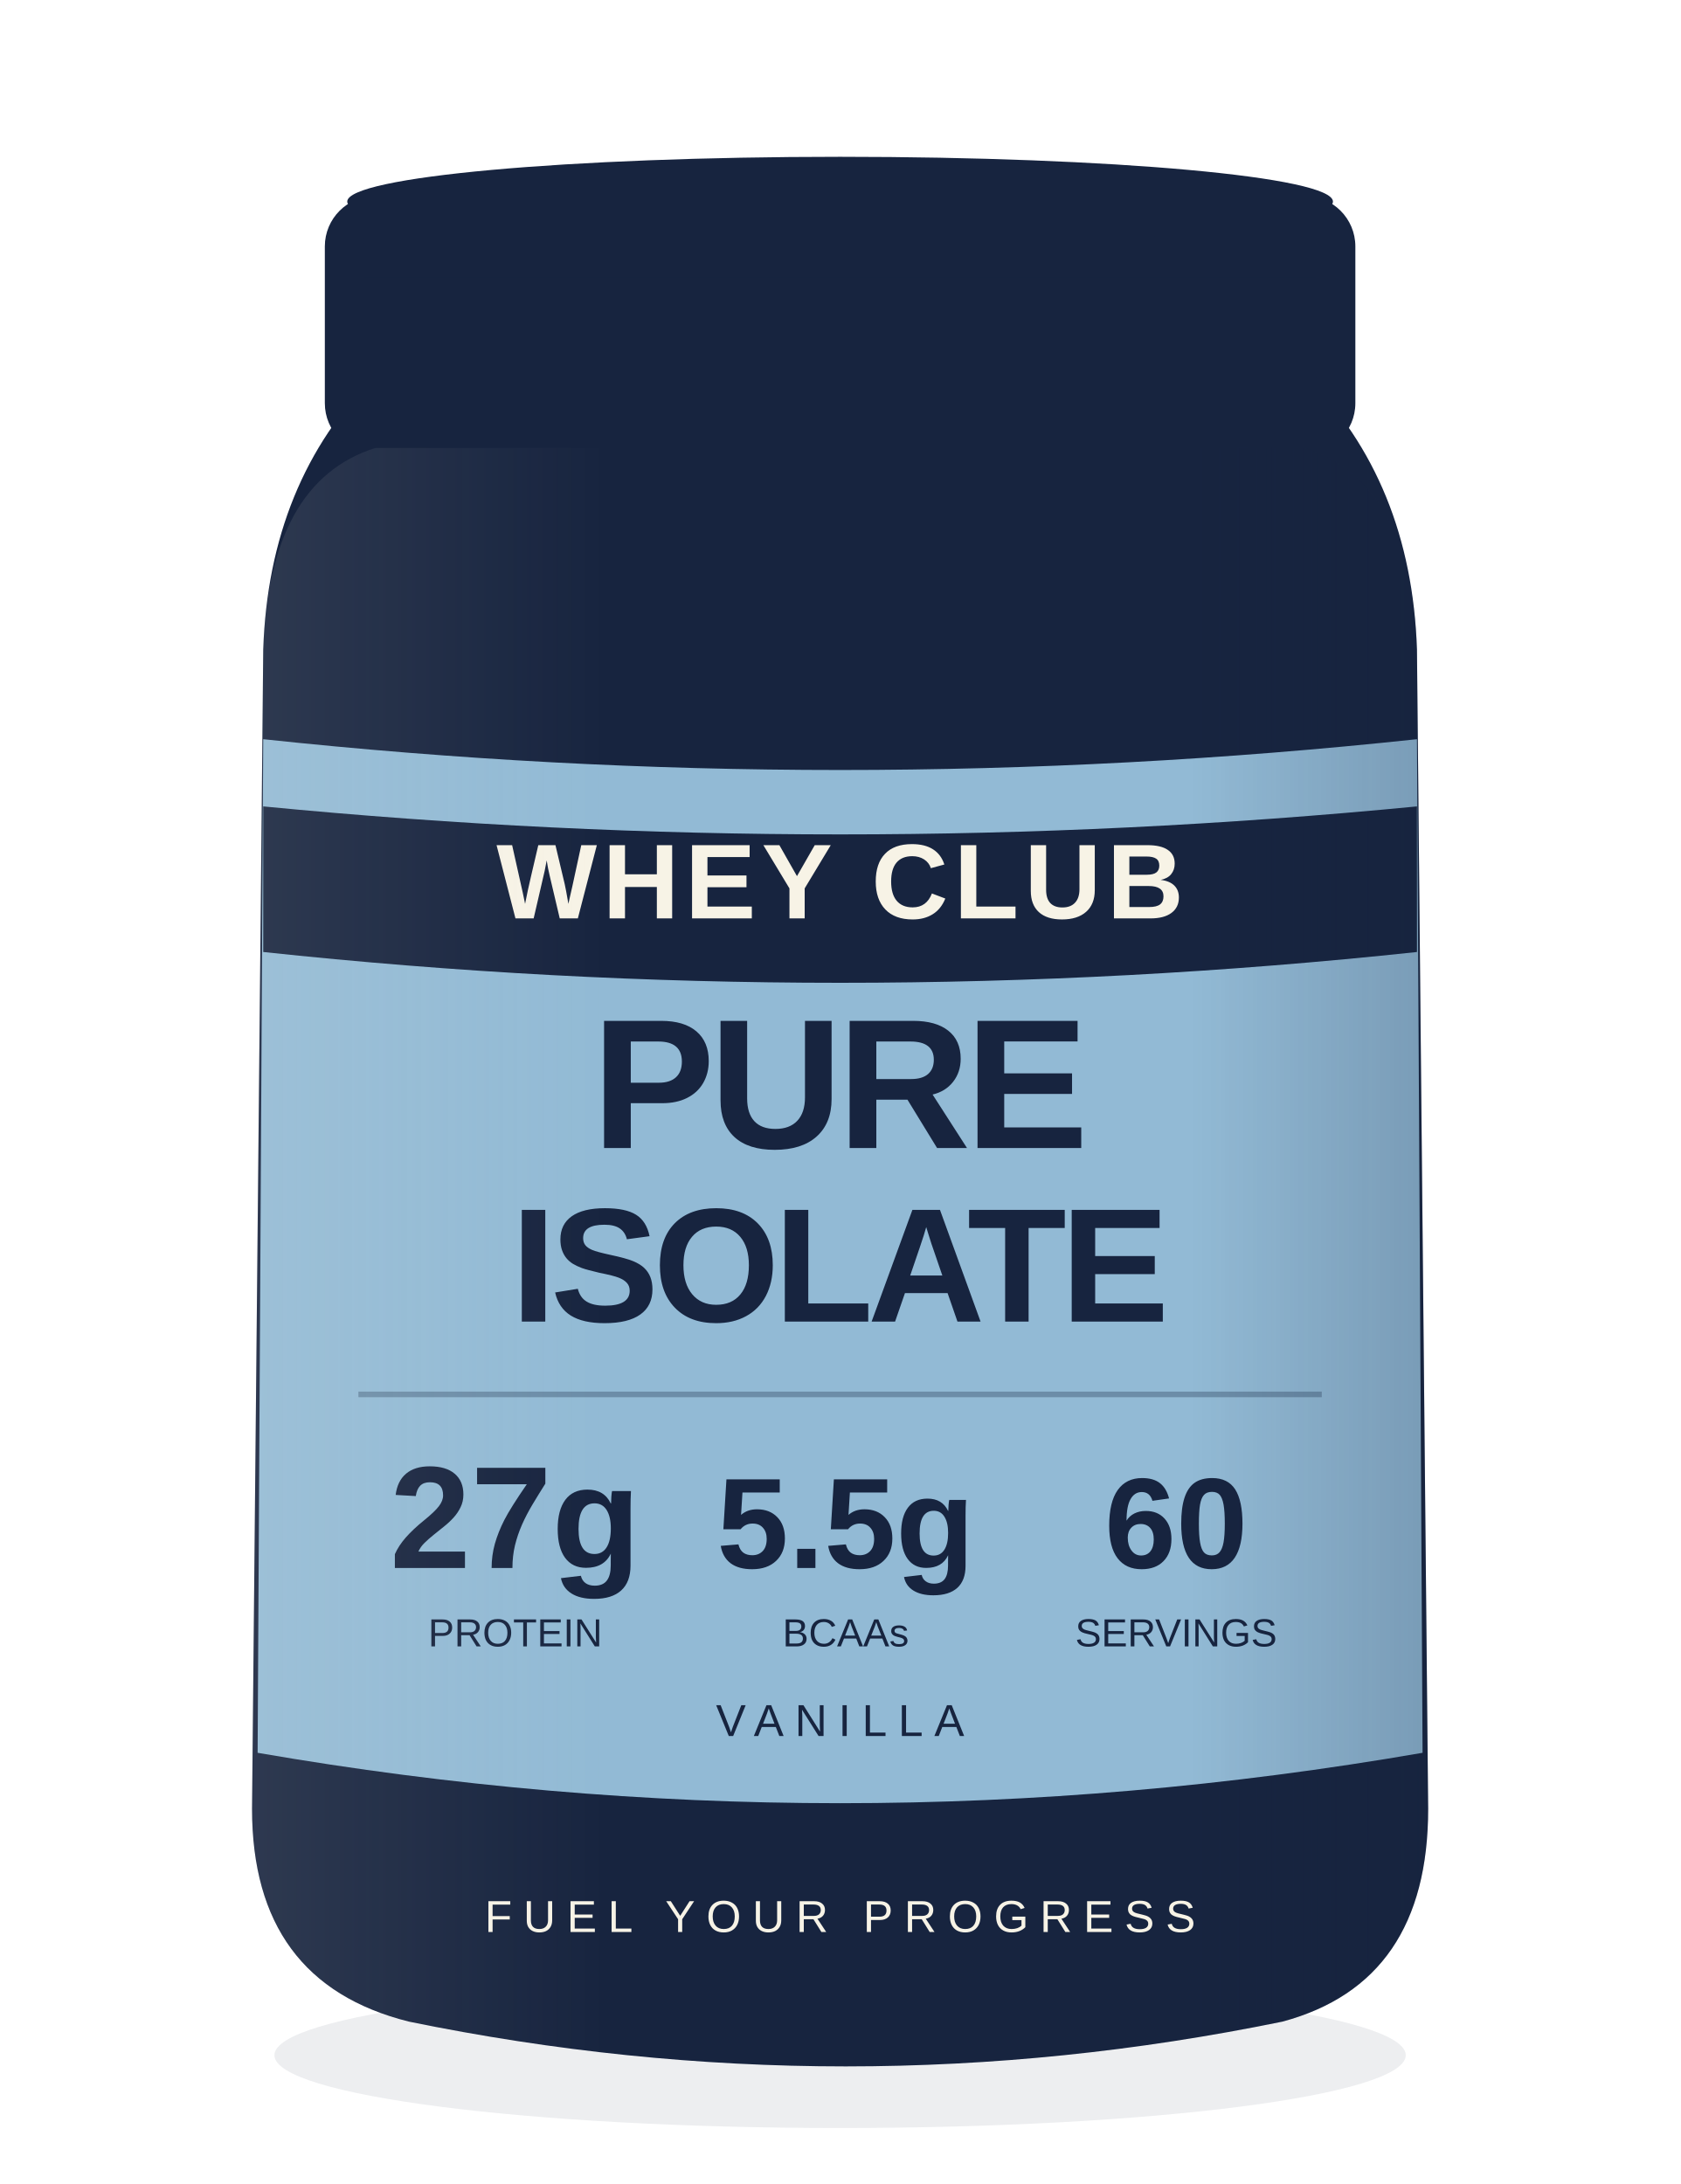
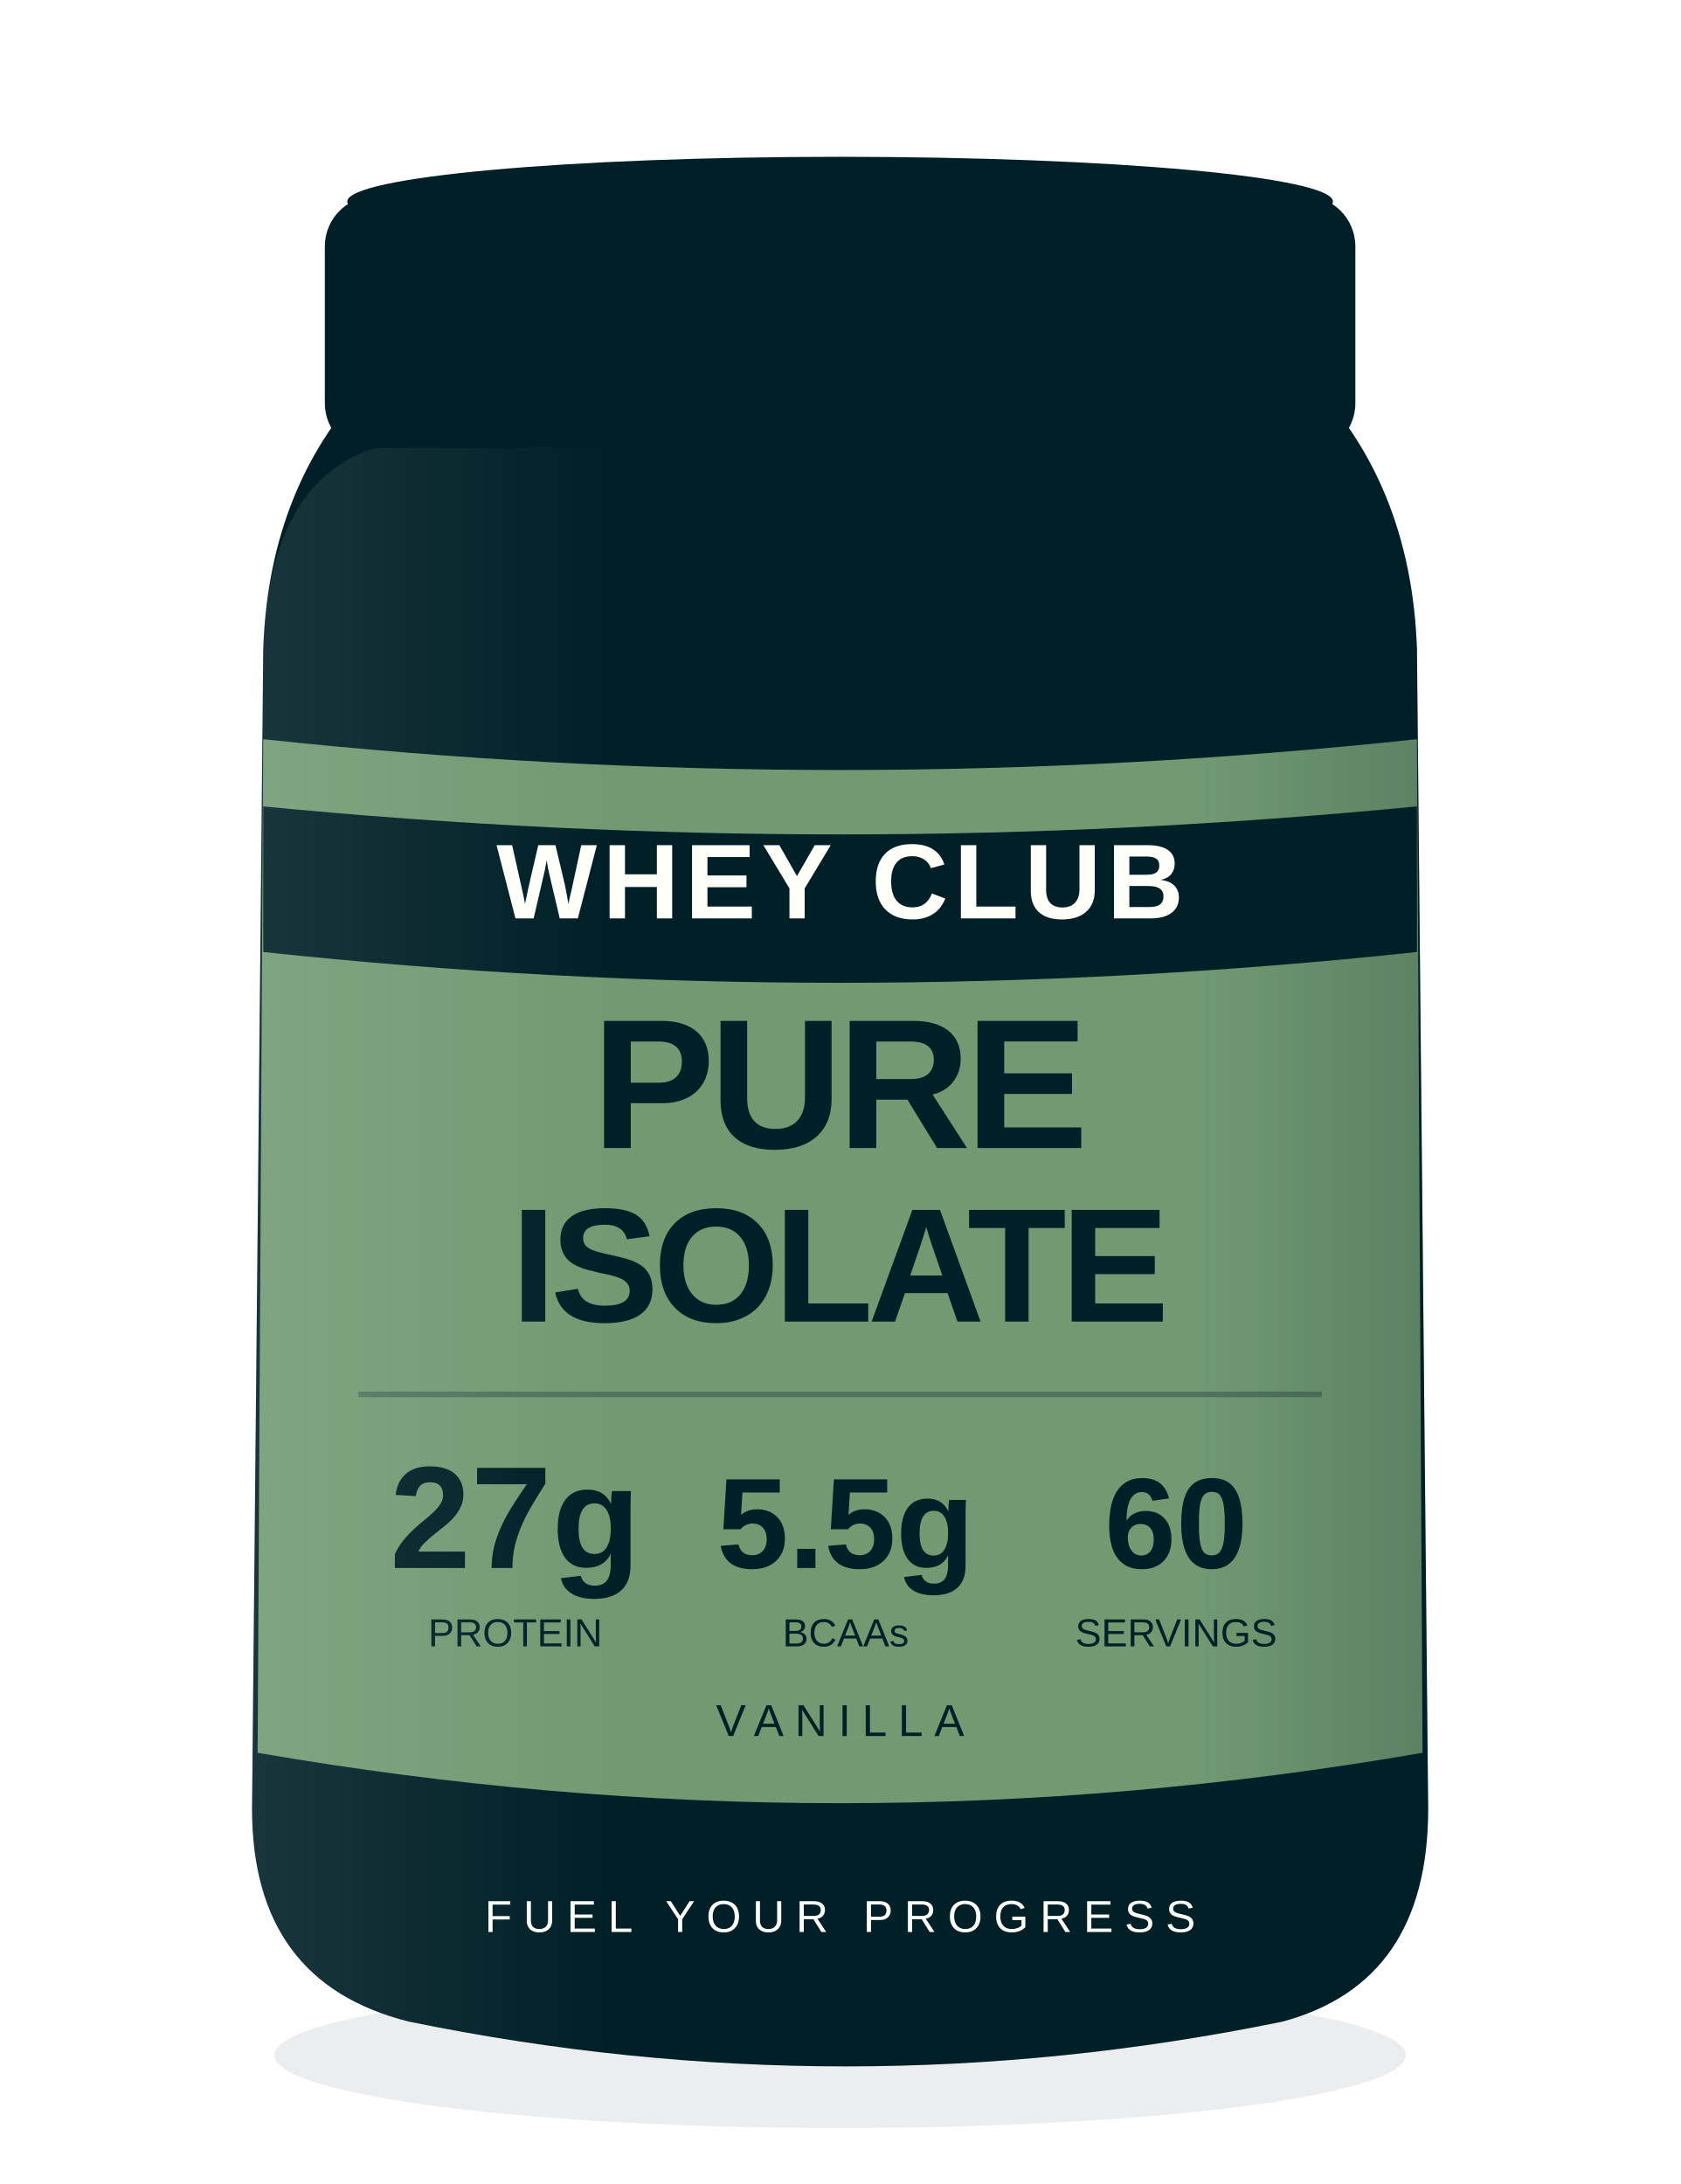
<svg xmlns="http://www.w3.org/2000/svg" width="300" height="390" viewBox="0 0 300 390">
  <defs>
    <linearGradient id="body">
-       <stop stop-color="#17243f" />
-       <stop offset=".22" stop-color="#17243f" />
-       <stop offset=".65" stop-color="#17243f" />
-       <stop offset="1" stop-color="#17243f" />
+       <stop stop-color="#001f27" />
+       <stop offset=".22" stop-color="#001f27" />
+       <stop offset=".65" stop-color="#001f27" />
+       <stop offset="1" stop-color="#001f27" />
    </linearGradient>
    <linearGradient id="lid" x2="0" y2="1">
-       <stop stop-color="#17243f" />
-       <stop offset=".35" stop-color="#17243f" />
-       <stop offset="1" stop-color="#17243f" />
+       <stop stop-color="#001f27" />
+       <stop offset=".35" stop-color="#001f27" />
+       <stop offset="1" stop-color="#001f27" />
    </linearGradient>
    <linearGradient id="shine">
-       <stop stop-color="#f7f3e6" stop-opacity=".1" />
-       <stop offset=".3" stop-color="#f7f3e6" stop-opacity="0" />
-       <stop offset=".8" stop-color="#17243f" stop-opacity="0" />
-       <stop offset="1" stop-color="#17243f" stop-opacity=".2" />
+       <stop stop-color="#fffffa" stop-opacity=".1" />
+       <stop offset=".3" stop-color="#fffffa" stop-opacity="0" />
+       <stop offset=".8" stop-color="#001f27" stop-opacity="0" />
+       <stop offset="1" stop-color="#001f27" stop-opacity=".2" />
    </linearGradient>
  </defs>
-   <ellipse cx="150" cy="367" rx="101" ry="13" fill="#17243f" opacity=".08" />
+   <ellipse cx="150" cy="367" rx="101" ry="13" fill="#001f27" opacity=".08" />
  <path d="M67 67Q48 86 47 116L45 323Q45 354 73 361Q151 377 229 361Q255 354 255 323L253 116Q252 86 233 67Z" fill="url(#body)" />
  <rect x="58" y="35" width="184" height="46" rx="9" fill="url(#lid)" />
-   <path d="M65 43H235M65 49H235M65 55H235M65 61H235M65 67H235" stroke="#17243f" stroke-width="1" opacity=".35" />
-   <ellipse cx="150" cy="36" rx="88" ry="8" fill="#17243f" />
-   <path d="M47 132Q150 143 253 132L254 313Q150 331 46 313Z" fill="#92bad5" />
-   <path d="M47 144Q150 154 253 144V170Q150 181 47 170Z" fill="#17243f" />
-   <text x="150" y="164" text-anchor="middle" fill="#f7f3e6" font-family="Arial,sans-serif" font-weight="900" font-size="19" letter-spacing="1">WHEY CLUB</text>
-   <text x="150" y="205" text-anchor="middle" fill="#17243f" font-family="Arial,sans-serif" font-weight="900" font-size="33" letter-spacing="-1">PURE</text>
-   <text x="150" y="236" text-anchor="middle" fill="#17243f" font-family="Arial,sans-serif" font-weight="900" font-size="29" letter-spacing="-1">ISOLATE</text>
-   <path d="M64 249H236" stroke="#17243f" stroke-opacity=".3" />
-   <text x="92" y="280" text-anchor="middle" fill="#17243f" font-family="Arial,sans-serif" font-weight="900" font-size="26">27g</text>
-   <text x="92" y="294" text-anchor="middle" fill="#17243f" font-family="Arial,sans-serif" font-size="7">PROTEIN</text>
-   <text x="151" y="280" text-anchor="middle" fill="#17243f" font-family="Arial,sans-serif" font-weight="900" font-size="23">5.5g</text>
-   <text x="151" y="294" text-anchor="middle" fill="#17243f" font-family="Arial,sans-serif" font-size="7">BCAAs</text>
-   <text x="210" y="280" text-anchor="middle" fill="#17243f" font-family="Arial,sans-serif" font-weight="900" font-size="23">60</text>
-   <text x="210" y="294" text-anchor="middle" fill="#17243f" font-family="Arial,sans-serif" font-size="7">SERVINGS</text>
-   <text x="150" y="310" text-anchor="middle" fill="#17243f" font-family="Arial,sans-serif" font-size="8" letter-spacing="2">VANILLA</text>
-   <text x="150" y="345" text-anchor="middle" fill="#f7f3e6" font-family="Arial,sans-serif" font-size="8" letter-spacing="2">FUEL YOUR PROGRESS</text>
+   <path d="M65 43H235M65 49H235M65 55H235M65 61H235M65 67H235" stroke="#001f27" stroke-width="1" opacity=".35" />
+   <ellipse cx="150" cy="36" rx="88" ry="8" fill="#001f27" />
+   <path d="M47 132Q150 143 253 132L254 313Q150 331 46 313Z" fill="#719a73" />
+   <path d="M47 144Q150 154 253 144V170Q150 181 47 170Z" fill="#001f27" />
+   <text x="150" y="164" text-anchor="middle" fill="#fffffa" font-family="Arial,sans-serif" font-weight="900" font-size="19" letter-spacing="1">WHEY CLUB</text>
+   <text x="150" y="205" text-anchor="middle" fill="#001f27" font-family="Arial,sans-serif" font-weight="900" font-size="33" letter-spacing="-1">PURE</text>
+   <text x="150" y="236" text-anchor="middle" fill="#001f27" font-family="Arial,sans-serif" font-weight="900" font-size="29" letter-spacing="-1">ISOLATE</text>
+   <path d="M64 249H236" stroke="#001f27" stroke-opacity=".3" />
+   <text x="92" y="280" text-anchor="middle" fill="#001f27" font-family="Arial,sans-serif" font-weight="900" font-size="26">27g</text>
+   <text x="92" y="294" text-anchor="middle" fill="#001f27" font-family="Arial,sans-serif" font-size="7">PROTEIN</text>
+   <text x="151" y="280" text-anchor="middle" fill="#001f27" font-family="Arial,sans-serif" font-weight="900" font-size="23">5.5g</text>
+   <text x="151" y="294" text-anchor="middle" fill="#001f27" font-family="Arial,sans-serif" font-size="7">BCAAs</text>
+   <text x="210" y="280" text-anchor="middle" fill="#001f27" font-family="Arial,sans-serif" font-weight="900" font-size="23">60</text>
+   <text x="210" y="294" text-anchor="middle" fill="#001f27" font-family="Arial,sans-serif" font-size="7">SERVINGS</text>
+   <text x="150" y="310" text-anchor="middle" fill="#001f27" font-family="Arial,sans-serif" font-size="8" letter-spacing="2">VANILLA</text>
+   <text x="150" y="345" text-anchor="middle" fill="#fffffa" font-family="Arial,sans-serif" font-size="8" letter-spacing="2">FUEL YOUR PROGRESS</text>
  <path d="M67 80Q48 86 47 116L45 323Q45 354 73 361Q151 377 229 361Q255 354 255 323L253 116Q252 86 233 80Z" fill="url(#shine)" />
</svg>
